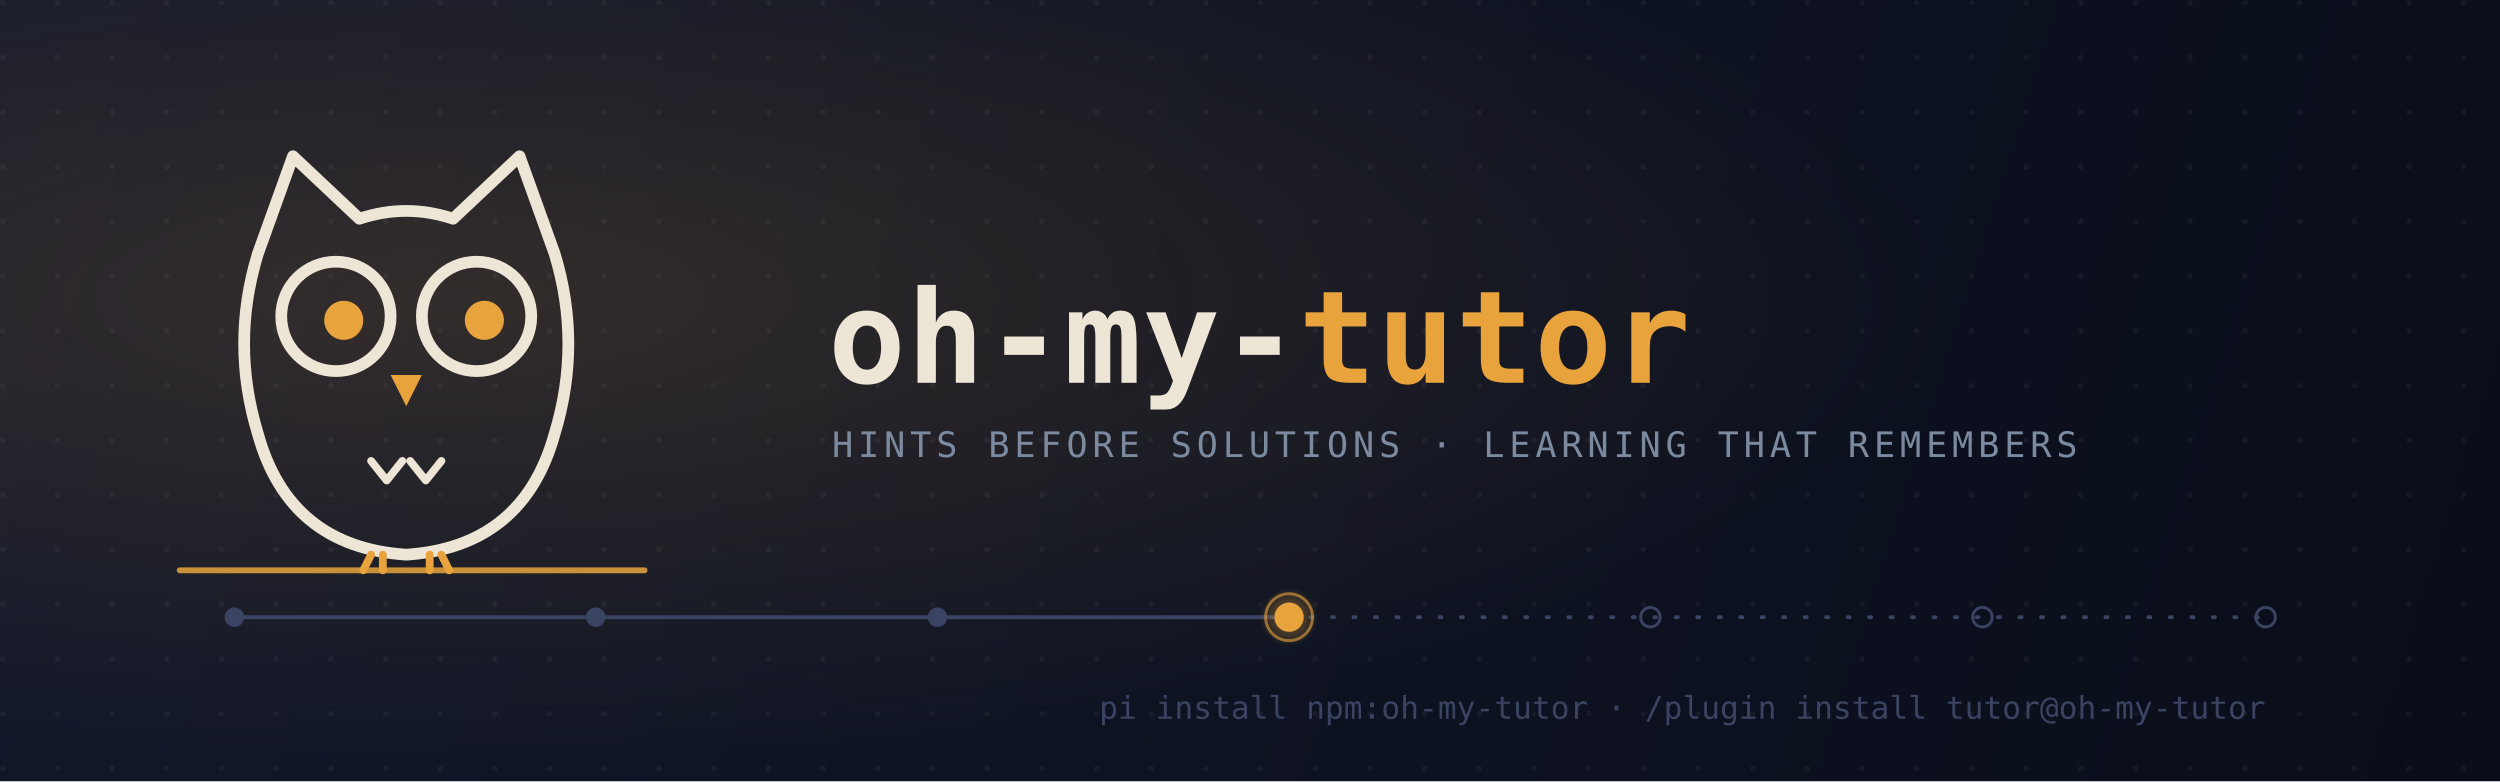
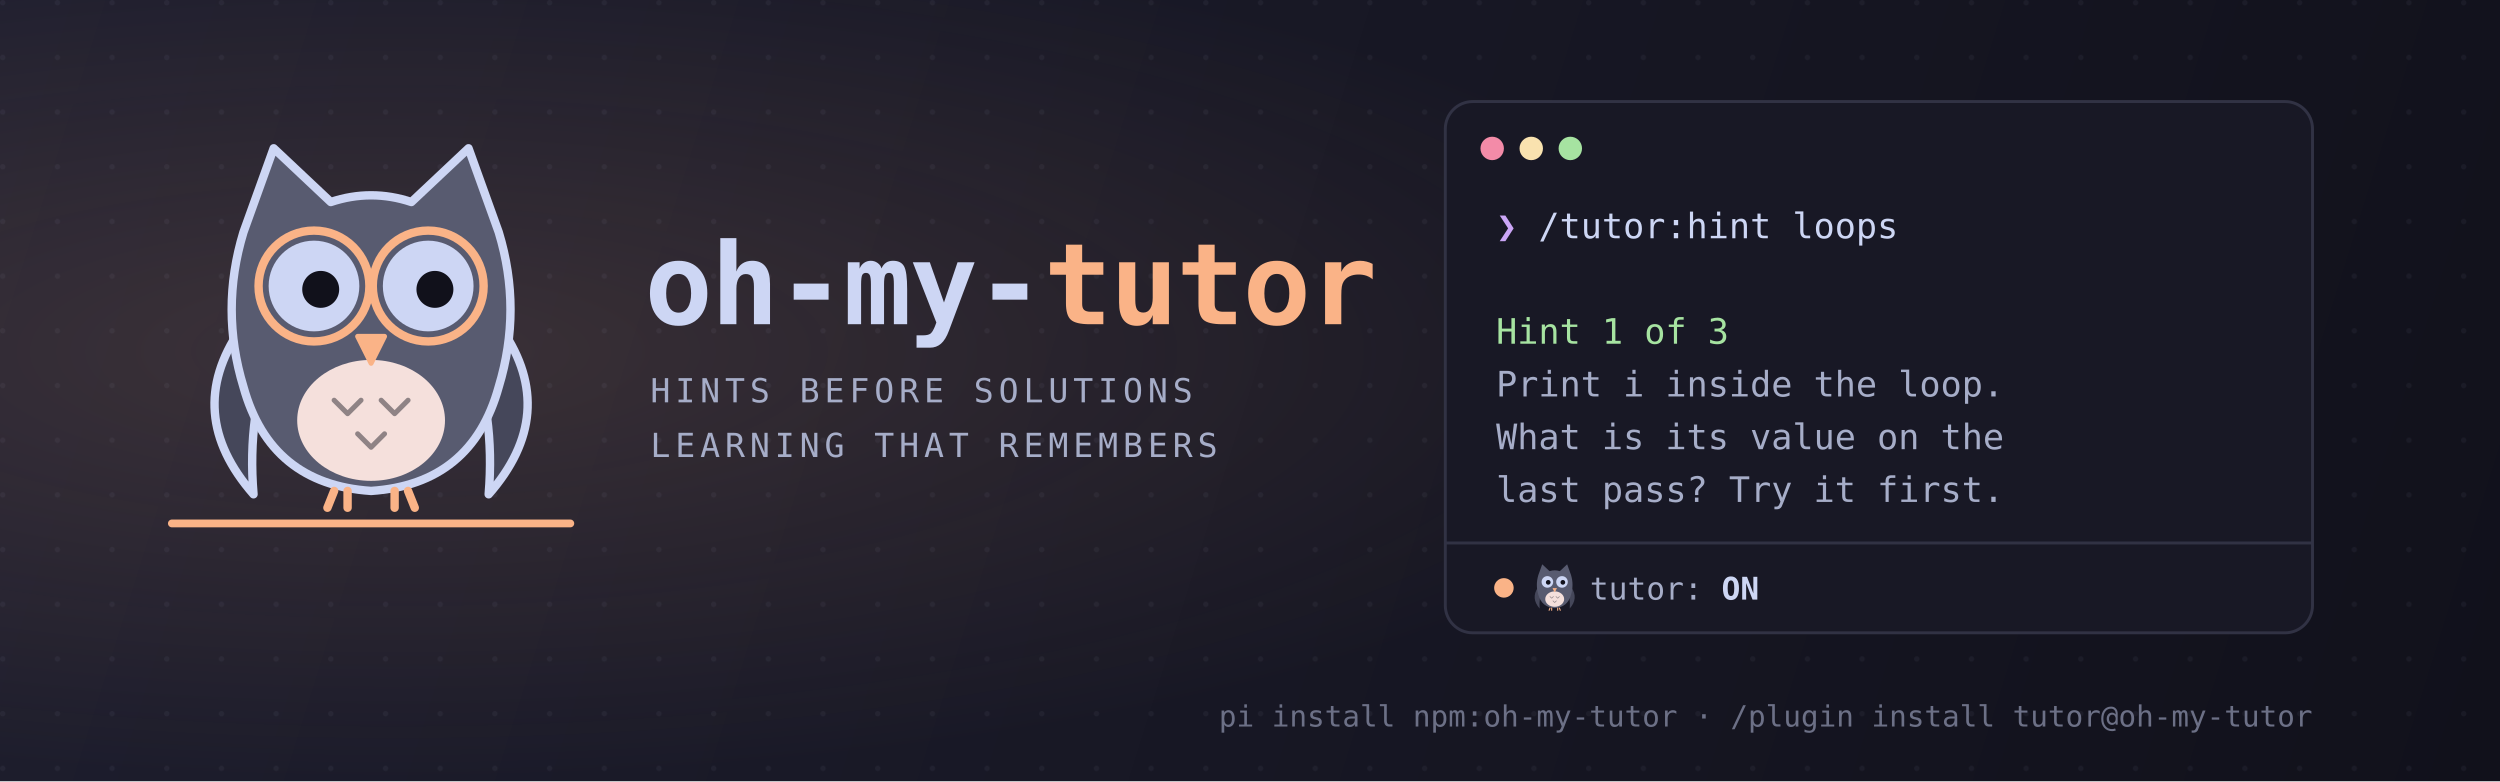
- <svg xmlns="http://www.w3.org/2000/svg" width="1280" height="400" viewBox="0 0 1280 400" role="img" aria-label="oh-my-tutor — hints before solutions, learning that remembers">
+ <svg xmlns="http://www.w3.org/2000/svg" width="1280" height="400" viewBox="0 0 1280 400" role="img" aria-label="oh-my-tutor: hints before solutions, learning that remembers">
  <defs>
    <linearGradient id="bg" x1="0" y1="0" x2="1280" y2="400" gradientUnits="userSpaceOnUse">
-       <stop offset="0" stop-color="#12182B" />
-       <stop offset="1" stop-color="#0A0E1A" />
+       <stop offset="0" stop-color="#1e1e2e" />
+       <stop offset="1" stop-color="#11111b" />
    </linearGradient>
-     <radialGradient id="glow" cx="18%" cy="38%" r="60%">
-       <stop offset="0" stop-color="#E8A33D" stop-opacity="0.16" />
-       <stop offset="100%" stop-color="#E8A33D" stop-opacity="0" />
+     <radialGradient id="glow" cx="16%" cy="45%" r="55%">
+       <stop offset="0" stop-color="#fab387" stop-opacity="0.14" />
+       <stop offset="100%" stop-color="#fab387" stop-opacity="0" />
    </radialGradient>
    <pattern id="dots" width="28" height="28" patternUnits="userSpaceOnUse">
-       <circle cx="1.4" cy="1.4" r="1.4" fill="#EDE6D6" />
+       <circle cx="1.4" cy="1.4" r="1.4" fill="#cdd6f4" />
    </pattern>
-     <radialGradient id="nodeGlow" cx="50%" cy="50%" r="50%">
-       <stop offset="0" stop-color="#E8A33D" stop-opacity="0.55" />
-       <stop offset="100%" stop-color="#E8A33D" stop-opacity="0" />
-     </radialGradient>
  </defs>
  <rect width="1280" height="400" fill="url(#bg)" />
  <rect width="1280" height="400" fill="url(#glow)" />
  <rect width="1280" height="400" fill="url(#dots)" opacity="0.05" />
-   <g>
-     <line x1="120" y1="316" x2="660" y2="316" stroke="#3A4362" stroke-width="2" stroke-linecap="round" />
-     <line x1="660" y1="316" x2="1160" y2="316" stroke="#3A4362" stroke-width="2" stroke-linecap="round" stroke-dasharray="1 10" />
-     <circle cx="120" cy="316" r="5" fill="#3A4362" />
-     <circle cx="305" cy="316" r="5" fill="#3A4362" />
-     <circle cx="480" cy="316" r="5" fill="#3A4362" />
-     <circle cx="660" cy="316" r="15" fill="url(#nodeGlow)" />
-     <circle cx="660" cy="316" r="7.5" fill="#E8A33D" />
-     <circle cx="660" cy="316" r="12" fill="none" stroke="#E8A33D" stroke-width="1.5" opacity="0.6" />
-     <circle cx="845" cy="316" r="5" fill="none" stroke="#3A4362" stroke-width="1.5" />
-     <circle cx="1015" cy="316" r="5" fill="none" stroke="#3A4362" stroke-width="1.5" />
-     <circle cx="1160" cy="316" r="5" fill="none" stroke="#3A4362" stroke-width="1.5" />
+   <g transform="translate(190 186) scale(0.86)">
+     <path d="M-78 -20 Q-112 30 -70 78 Q-74 30 -58 -10 Z" fill="#45475a" stroke="#cdd6f4" stroke-width="5" stroke-linejoin="round" />
+     <path d="M78 -20 Q112 30 70 78 Q74 30 58 -10 Z" fill="#45475a" stroke="#cdd6f4" stroke-width="5" stroke-linejoin="round" />
+     <path d="M-76 -78 L-58 -128 L-24 -96 Q0 -104 24 -96 L58 -128 L76 -78 Q90 -32 76 14 Q60 72 0 76 Q-60 72 -76 14 Q-90 -32 -76 -78 Z" fill="#585b70" stroke="#cdd6f4" stroke-width="5" stroke-linejoin="round" />
+     <ellipse cx="0" cy="34" rx="44" ry="36" fill="#f5e0dc" />
+     <path d="M-22 22 l8 8 l8 -8 M6 22 l8 8 l8 -8 M-8 42 l8 8 l8 -8" fill="none" stroke="#11111b" stroke-width="3" stroke-linecap="round" stroke-linejoin="round" opacity="0.45" />
+     <ellipse cx="-34" cy="-46" rx="27" ry="27" fill="#cdd6f4">
+       <animate attributeName="ry" values="27;27;1.5;27" keyTimes="0;0.93;0.96;1" dur="6s" repeatCount="indefinite" />
+     </ellipse>
+     <ellipse cx="34" cy="-46" rx="27" ry="27" fill="#cdd6f4">
+       <animate attributeName="ry" values="27;27;1.5;27" keyTimes="0;0.93;0.96;1" dur="6s" repeatCount="indefinite" />
+     </ellipse>
+     <ellipse cx="-30" cy="-44" rx="11" ry="11" fill="#11111b">
+       <animate attributeName="ry" values="11;11;1.5;11" keyTimes="0;0.93;0.96;1" dur="6s" repeatCount="indefinite" />
+     </ellipse>
+     <ellipse cx="38" cy="-44" rx="11" ry="11" fill="#11111b">
+       <animate attributeName="ry" values="11;11;1.5;11" keyTimes="0;0.93;0.96;1" dur="6s" repeatCount="indefinite" />
+     </ellipse>
+     <g fill="none" stroke="#fab387" stroke-width="5">
+       <circle cx="-34" cy="-46" r="33" />
+       <circle cx="34" cy="-46" r="33" />
+     </g>
+     <path d="M-8 -16 L8 -16 L0 0 Z" fill="#fab387" stroke="#fab387" stroke-width="3" stroke-linejoin="round" />
+     <path d="M-22 76 l-4 10 M-14 76 v10 M14 76 v10 M22 76 l4 10" stroke="#fab387" stroke-width="5" stroke-linecap="round" />
  </g>
-   <g fill="none" stroke="#EDE6D6" stroke-width="6" stroke-linejoin="round" stroke-linecap="round">
-     <path d="M132 130 L150 80 L184 112 Q208 104 232 112 L266 80 L284 130 Q298 176 284 222 Q268 280 208 284 Q148 280 132 222 Q118 176 132 130 Z" />
-     <circle cx="172" cy="162" r="28" />
-     <circle cx="244" cy="162" r="28" />
-     <path d="M190 236 L198 246 L206 236 M210 236 L218 246 L226 236" stroke-width="4" />
+   <line x1="88" y1="268" x2="292" y2="268" stroke="#fab387" stroke-width="4" stroke-linecap="round" />
+   <text x="330" y="166" font-family="'SF Mono','Menlo','Consolas',monospace" font-size="58" fill="#cdd6f4" font-weight="700" letter-spacing="-1">oh-my-<tspan fill="#fab387">tutor</tspan>
+   </text>
+   <text x="333" y="206" font-family="'SF Mono','Menlo','Consolas',monospace" font-size="17" fill="#a6adc8" letter-spacing="2.5">HINTS BEFORE SOLUTIONS</text>
+   <text x="333" y="234" font-family="'SF Mono','Menlo','Consolas',monospace" font-size="17" fill="#a6adc8" letter-spacing="2.5">LEARNING THAT REMEMBERS</text>
+   <rect x="740" y="52" width="444" height="272" rx="14" fill="#181825" stroke="#313244" stroke-width="1.5" />
+   <circle cx="764" cy="76" r="6" fill="#f38ba8" />
+   <circle cx="784" cy="76" r="6" fill="#f9e2af" />
+   <circle cx="804" cy="76" r="6" fill="#a6e3a1" />
+   <text x="766" y="122" font-family="'SF Mono','Menlo','Consolas',monospace" font-size="18" fill="#cba6f7">❯ <tspan fill="#cdd6f4">/tutor:hint loops</tspan>
+   </text>
+   <text x="766" y="149" font-family="'SF Mono','Menlo','Consolas',monospace" font-size="18" fill="#a6adc8" />
+   <text x="766" y="176" font-family="'SF Mono','Menlo','Consolas',monospace" font-size="18" fill="#a6e3a1">Hint 1 of 3</text>
+   <text x="766" y="203" font-family="'SF Mono','Menlo','Consolas',monospace" font-size="18" fill="#a6adc8">Print i inside the loop.</text>
+   <text x="766" y="230" font-family="'SF Mono','Menlo','Consolas',monospace" font-size="18" fill="#a6adc8">What is its value on the</text>
+   <text x="766" y="257" font-family="'SF Mono','Menlo','Consolas',monospace" font-size="18" fill="#a6adc8">last pass? Try it first.</text>
+   <line x1="740" y1="278" x2="1184" y2="278" stroke="#313244" stroke-width="1.5" />
+   <circle cx="770" cy="301" r="5" fill="#fab387">
+     <animate attributeName="opacity" values="1;0.25;1" dur="1.6s" repeatCount="indefinite" />
+   </circle>
+   <g transform="translate(796 303) scale(0.11)">
+     <path d="M-78 -20 Q-112 30 -70 78 Q-74 30 -58 -10 Z" fill="#45475a" stroke="#cdd6f4" stroke-width="0" stroke-linejoin="round" />
+     <path d="M78 -20 Q112 30 70 78 Q74 30 58 -10 Z" fill="#45475a" stroke="#cdd6f4" stroke-width="0" stroke-linejoin="round" />
+     <path d="M-76 -78 L-58 -128 L-24 -96 Q0 -104 24 -96 L58 -128 L76 -78 Q90 -32 76 14 Q60 72 0 76 Q-60 72 -76 14 Q-90 -32 -76 -78 Z" fill="#585b70" stroke="#cdd6f4" stroke-width="0" stroke-linejoin="round" />
+     <ellipse cx="0" cy="34" rx="44" ry="36" fill="#f5e0dc" />
+     <path d="M-22 22 l8 8 l8 -8 M6 22 l8 8 l8 -8 M-8 42 l8 8 l8 -8" fill="none" stroke="#11111b" stroke-width="3" stroke-linecap="round" stroke-linejoin="round" opacity="0.45" />
+     <ellipse cx="-34" cy="-46" rx="27" ry="27" fill="#cdd6f4" />
+     <ellipse cx="34" cy="-46" rx="27" ry="27" fill="#cdd6f4" />
+     <ellipse cx="-30" cy="-44" rx="11" ry="11" fill="#11111b" />
+     <ellipse cx="38" cy="-44" rx="11" ry="11" fill="#11111b" />
+     <path d="M-8 -16 L8 -16 L0 0 Z" fill="#fab387" stroke="#fab387" stroke-width="3" stroke-linejoin="round" />
+     <path d="M-22 76 l-4 10 M-14 76 v10 M14 76 v10 M22 76 l4 10" stroke="#fab387" stroke-width="5" stroke-linecap="round" />
  </g>
-   <circle cx="176" cy="164" r="10" fill="#E8A33D" />
-   <circle cx="248" cy="164" r="10" fill="#E8A33D" />
-   <path d="M200 192 L216 192 L208 208 Z" fill="#E8A33D" />
-   <path d="M190 284 L186 292 M196 284 L196 292 M220 284 L220 292 M226 284 L230 292" stroke="#E8A33D" stroke-width="4" stroke-linecap="round" />
-   <line x1="92" y1="292" x2="330" y2="292" stroke="#E8A33D" stroke-width="3" stroke-linecap="round" opacity="0.85" />
-   <text x="424" y="196" font-family="'SF Mono','Menlo','Consolas',monospace" font-size="66" font-weight="600" fill="#EDE6D6" letter-spacing="0.5">oh-my-<tspan fill="#E8A33D">tutor</tspan>
+   <text x="814" y="307" font-family="'SF Mono','Menlo','Consolas',monospace" font-size="16" fill="#a6adc8">tutor: <tspan fill="#cdd6f4" font-weight="700">ON</tspan>
  </text>
-   <text x="426" y="234" font-family="'SF Mono','Menlo','Consolas',monospace" font-size="18" letter-spacing="2.5" fill="#7C8AA0">HINTS BEFORE SOLUTIONS · LEARNING THAT REMEMBERS</text>
-   <text x="1160" y="368" text-anchor="end" font-family="'SF Mono','Menlo','Consolas',monospace" font-size="16" fill="#3A4362">pi install npm:oh-my-tutor · /plugin install tutor@oh-my-tutor</text>
+   <text x="1184" y="372" font-family="'SF Mono','Menlo','Consolas',monospace" font-size="15" fill="#6c7086" text-anchor="end">pi install npm:oh-my-tutor  ·  /plugin install tutor@oh-my-tutor</text>
</svg>
